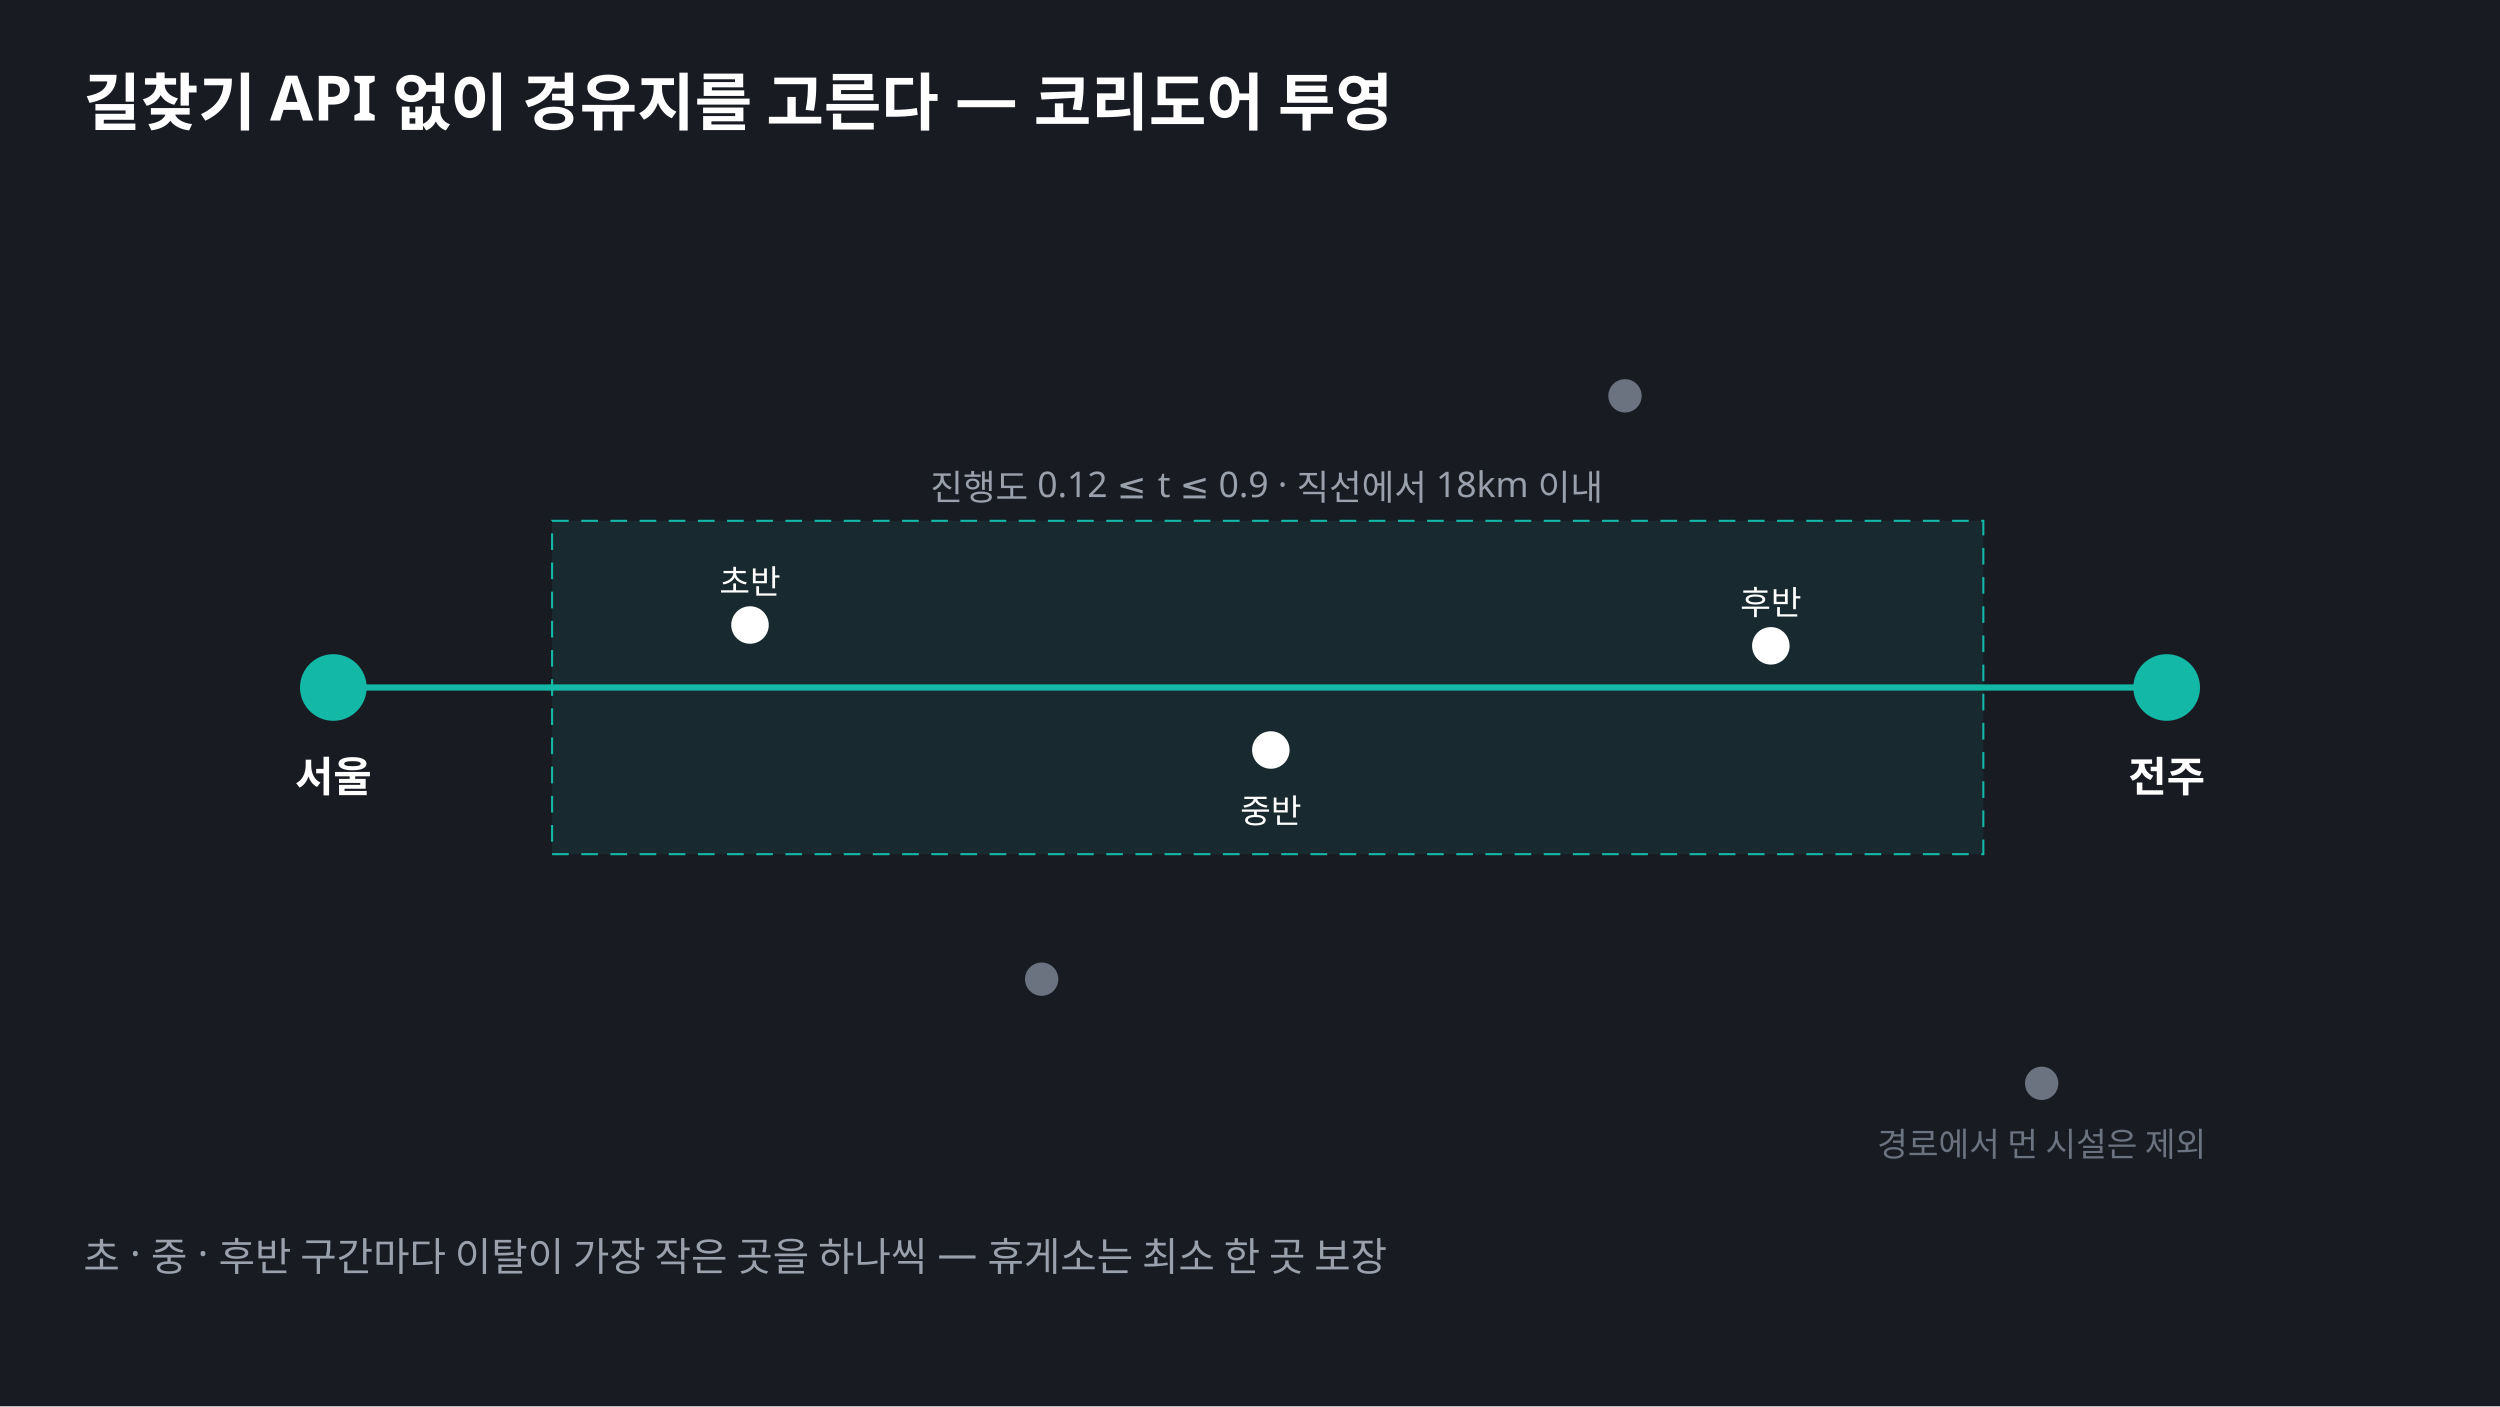
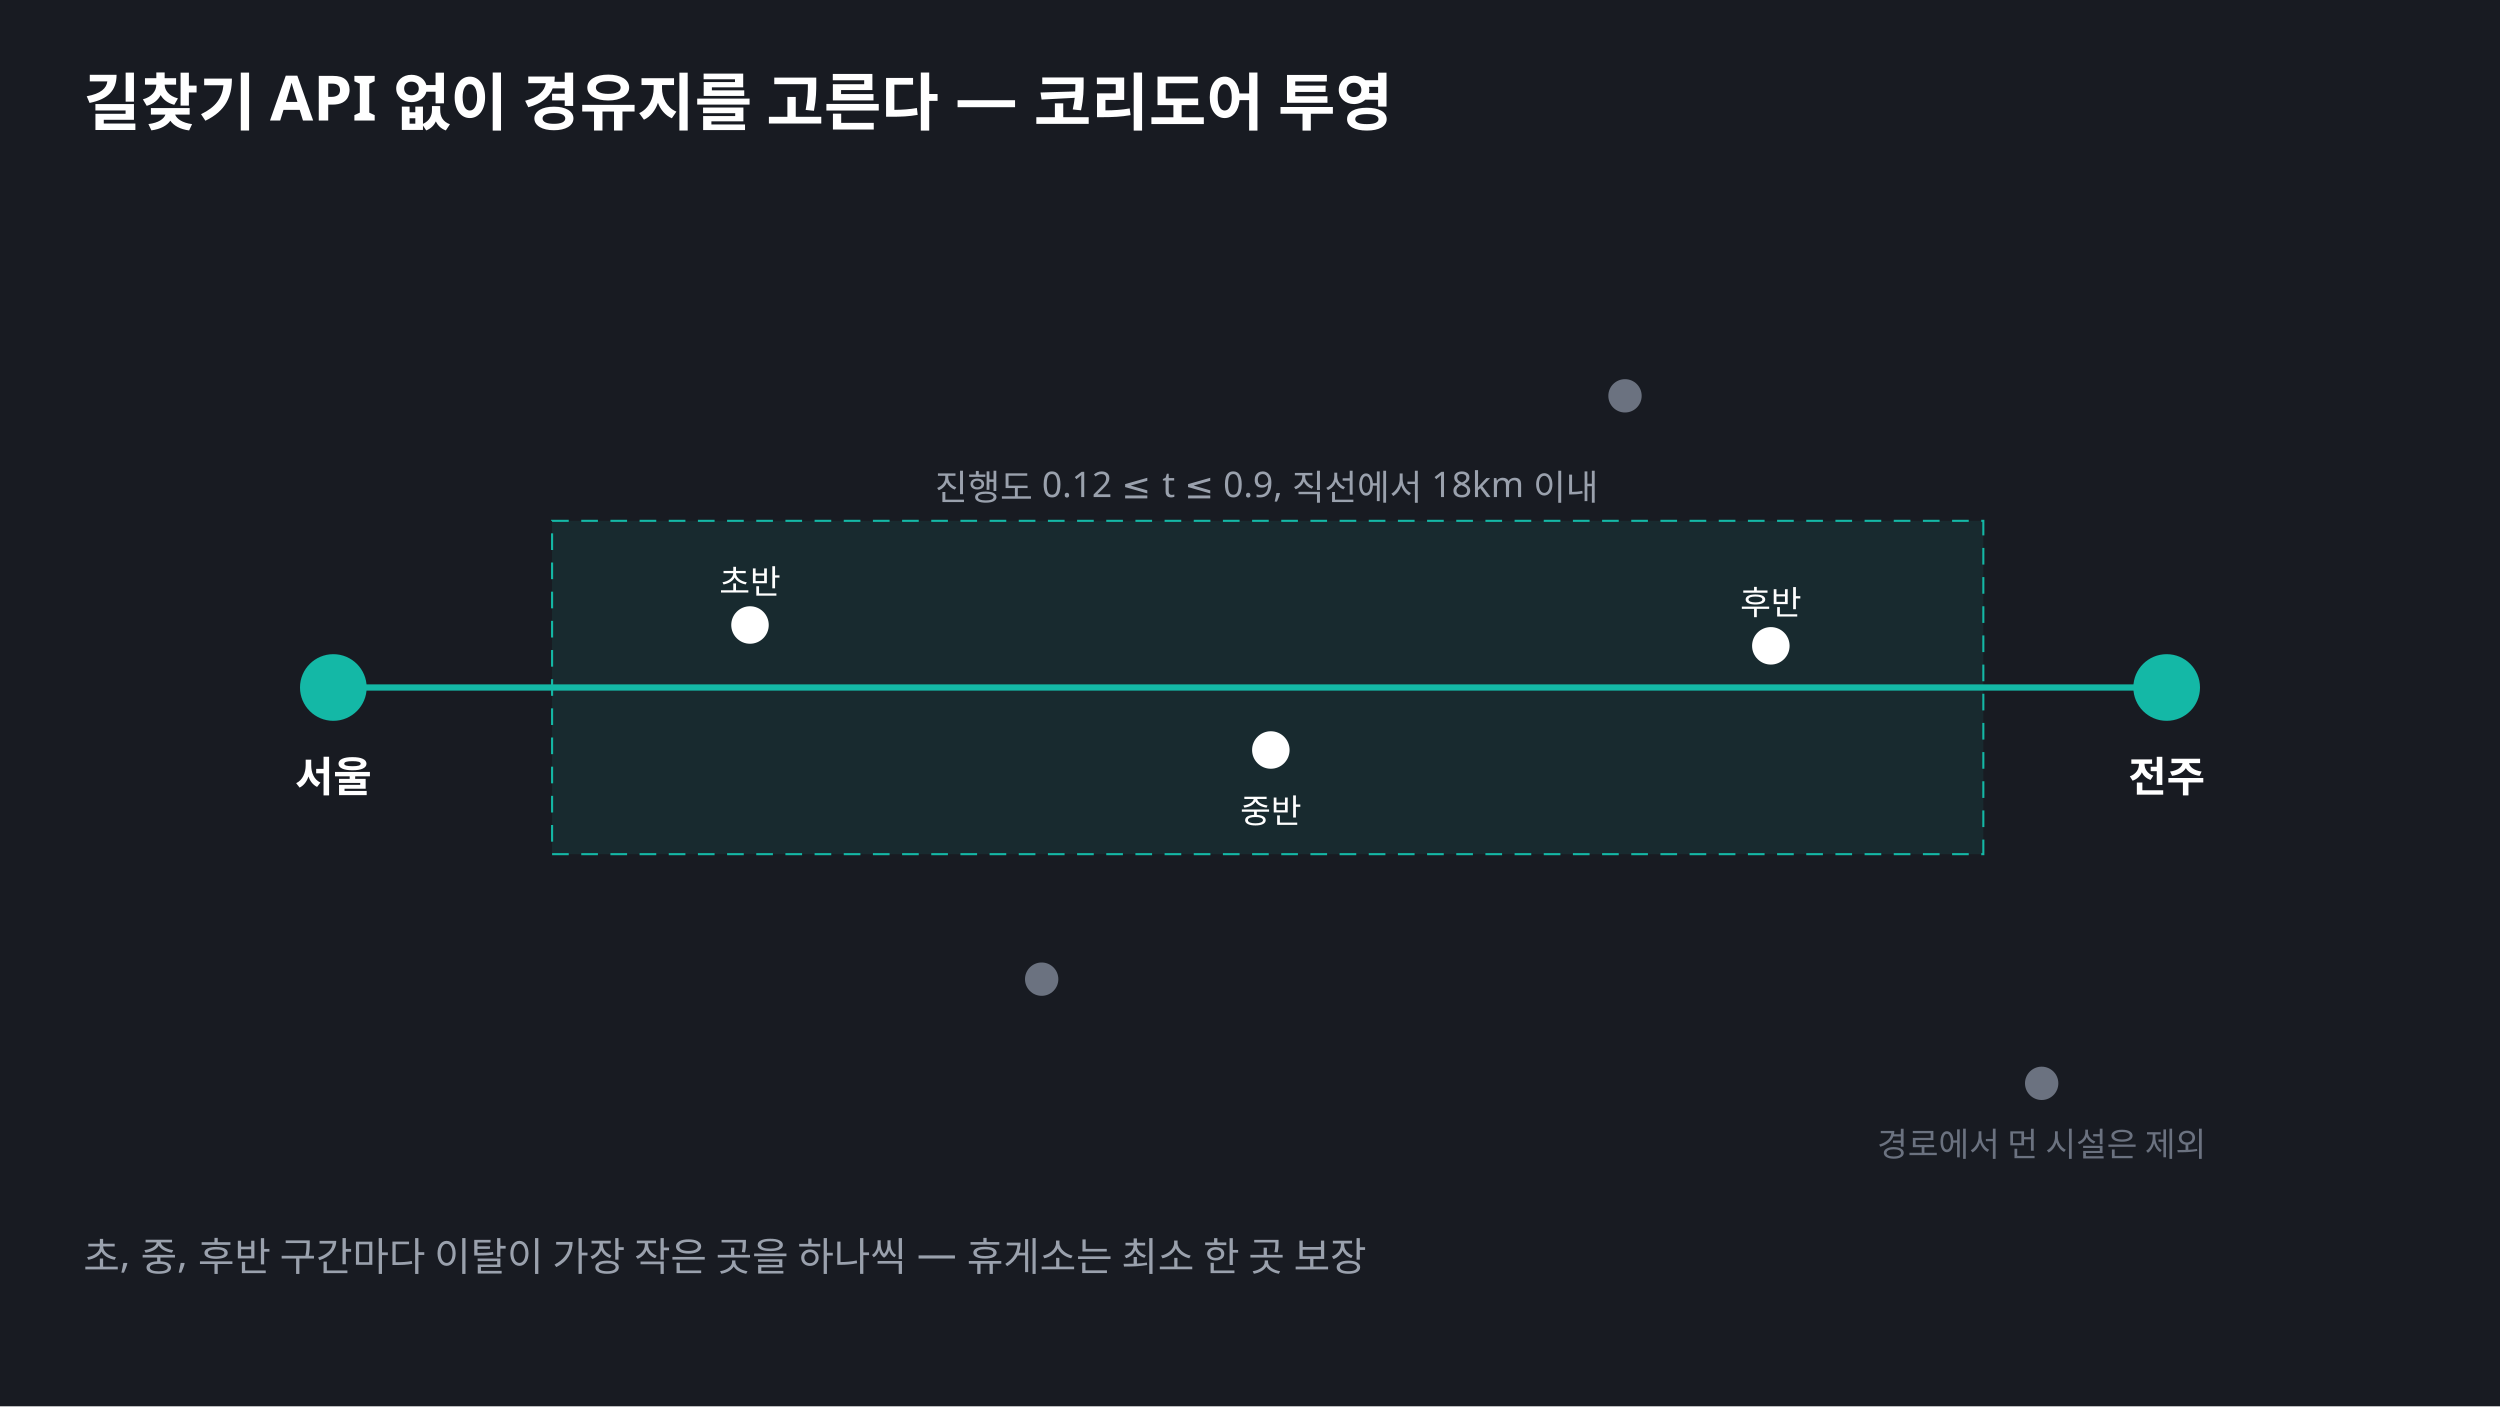
<svg xmlns="http://www.w3.org/2000/svg" viewBox="0 0 1200 675" font-family="Pretendard, 'Apple SD Gothic Neo', sans-serif">
  <rect width="1200" height="675" fill="#181b22" />
  <text x="40" y="60" fill="#fff" font-size="30" font-weight="700">길찾기 API 없이 경유지를 고른다 — 코리도어 투영</text>
  <circle cx="160" cy="330" r="16" fill="#14b8a6" />
  <text x="160" y="380" fill="#fff" font-size="20" font-weight="700" text-anchor="middle">서울</text>
  <circle cx="1040" cy="330" r="16" fill="#14b8a6" />
  <text x="1040" y="380" fill="#fff" font-size="20" font-weight="700" text-anchor="middle">전주</text>
  <line x1="160" y1="330" x2="1040" y2="330" stroke="#14b8a6" stroke-width="3" />
  <rect x="265" y="250" width="687" height="160" fill="#14b8a6" fill-opacity="0.1" stroke="#14b8a6" stroke-dasharray="8 6" />
-   <text x="608" y="240" fill="#9aa1ad" font-size="17" text-anchor="middle">진행도 0.12 ≤ t ≤ 0.9 · 직선에서 18km 이내</text>
+   <text x="608" y="240" fill="#9aa1ad" font-size="17" text-anchor="middle">진행도 0.12 ≤ t ≤ 0.9, 직선에서 18km 이내</text>
  <g fill="#fff">
    <circle cx="360" cy="300" r="9" />
    <circle cx="610" cy="360" r="9" />
    <circle cx="850" cy="310" r="9" />
  </g>
  <g fill="#6b7280">
    <circle cx="500" cy="470" r="8" />
    <circle cx="780" cy="190" r="8" />
    <circle cx="980" cy="520" r="8" />
  </g>
  <text x="980" y="555" fill="#6b7280" font-size="16" text-anchor="middle">경로에서 먼 시설은 제외</text>
  <g font-size="16" fill="#fff" text-anchor="middle">
    <text x="360" y="285">초반</text>
    <text x="610" y="395">중반</text>
    <text x="850" y="295">후반</text>
  </g>
-   <text x="40" y="610" fill="#9aa1ad" font-size="19">초 · 중 · 후반 구간마다 이탈이 가장 작은 곳을 하나씩 — 휴게소는 최소 한 곳 보장</text>
+   <text x="40" y="610" fill="#9aa1ad" font-size="19">초, 중, 후반 구간마다 이탈이 가장 작은 곳을 하나씩 — 휴게소는 최소 한 곳 보장</text>
</svg>
